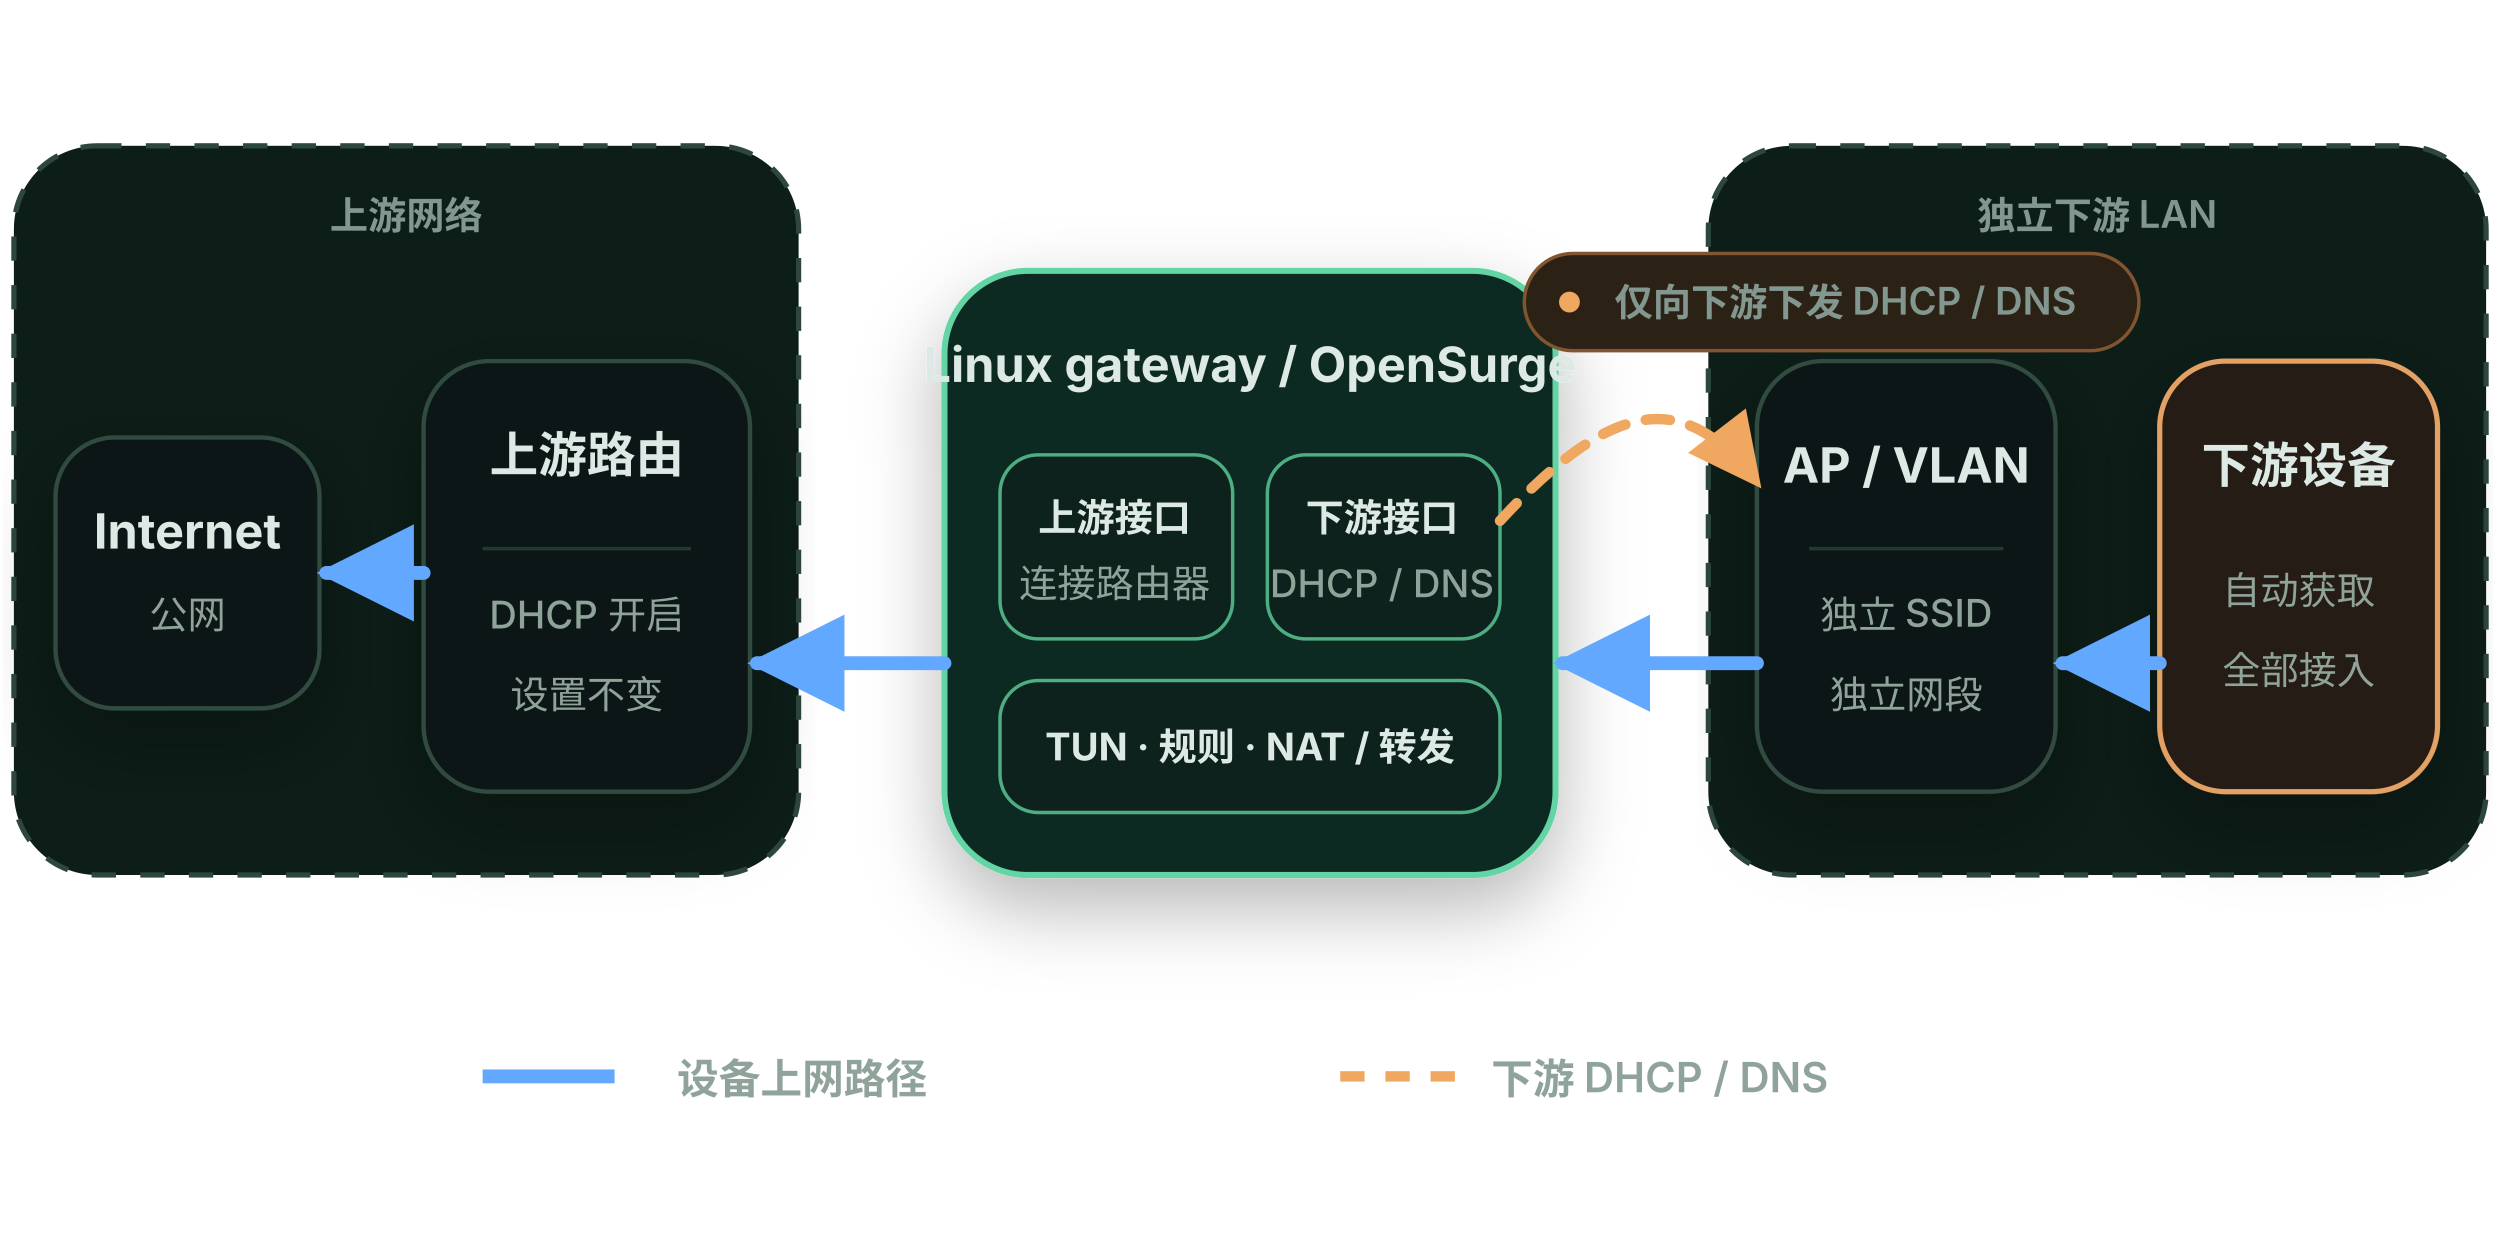
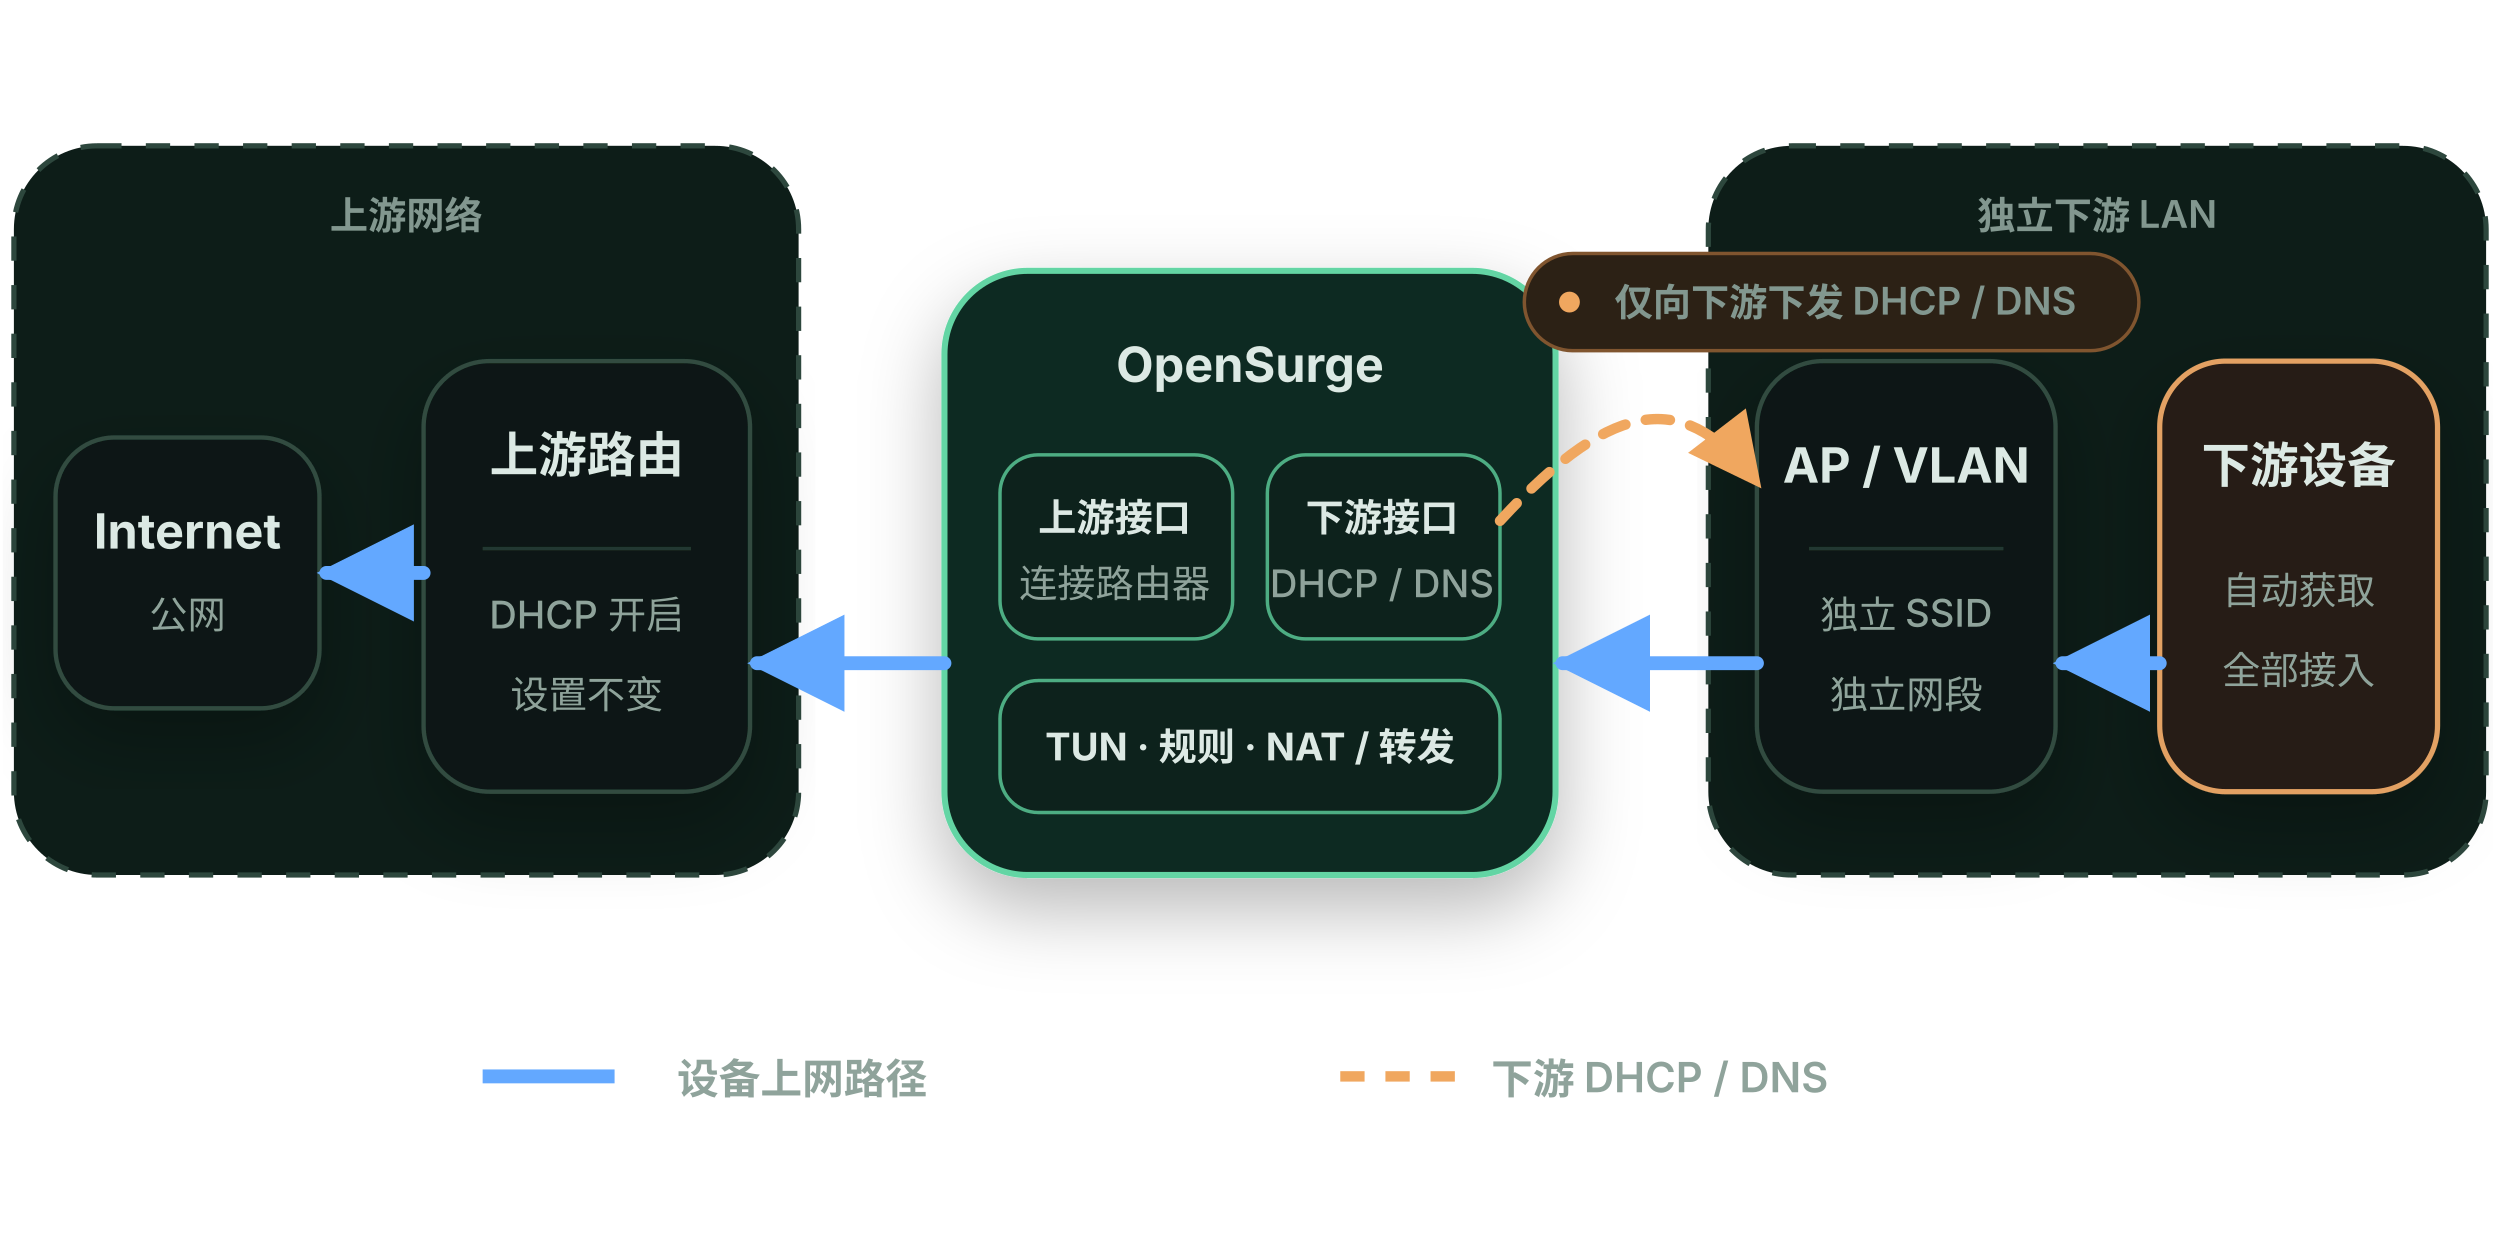
<svg xmlns="http://www.w3.org/2000/svg" viewBox="0 0 720 360">
  <defs>
    <filter id="shadow" x="-20%" y="-20%" width="140%" height="150%">
      <feDropShadow dx="0" dy="9" stdDeviation="11" flood-color="#000" flood-opacity=".28" />
    </filter>
    <marker id="traffic" viewBox="0 0 10 10" refX="9" refY="5" markerWidth="7" markerHeight="7" orient="auto">
      <path d="M0 0 10 5 0 10Z" fill="#63a8ff" />
    </marker>
    <marker id="service" viewBox="0 0 10 10" refX="9" refY="5" markerWidth="7" markerHeight="7" orient="auto">
      <path d="M0 0 10 5 0 10Z" fill="#f0a75f" />
    </marker>
    <style>
      text{font-family:-apple-system,BlinkMacSystemFont,"Segoe UI","PingFang SC",sans-serif;text-anchor:middle;fill:#dce9e4}
      .title{font-size:14px;font-weight:700}.small{font-size:11px;font-weight:500;fill:#8fa39b}.micro{font-size:11px;font-weight:600;fill:#82978f}.module{font-size:11px;font-weight:650}.legend{font-size:12px;font-weight:600;fill:#8fa39b}
    </style>
  </defs>
  <rect x="4" y="42" width="226" height="210" rx="24" fill="#0d1d18" stroke="#2d473d" stroke-width="1.5" stroke-dasharray="7 7" />
  <text class="micro" x="117" y="66">上游网络</text>
  <rect x="492" y="42" width="224" height="210" rx="24" fill="#0d1d18" stroke="#2d473d" stroke-width="1.5" stroke-dasharray="7 7" />
  <text class="micro" x="604" y="66">独立下游 LAN</text>
  <g filter="url(#shadow)">
    <rect x="16" y="126" width="76" height="78" rx="17" fill="#0a1713" stroke="#304b40" stroke-width="1.25" />
    <text class="title" x="54" y="158">Internet</text>
    <text class="small" x="54" y="181">公网</text>
  </g>
  <g filter="url(#shadow)">
    <rect x="122" y="104" width="94" height="124" rx="19" fill="#0a1713" stroke="#304b40" stroke-width="1.25" />
    <text class="title" x="169" y="136">上游路由</text>
    <path d="M139 158h60" stroke="#223930" />
    <text class="small" x="169" y="181">DHCP 开启</text>
    <text class="small" x="169" y="204">设置不变</text>
  </g>
  <g filter="url(#shadow)">
    <rect x="272" y="78" width="176" height="174" rx="24" fill="#102a21" stroke="#63d5a4" stroke-width="1.75" />
-     <text class="title" x="360" y="110">Linux gateway / OpenSurge</text>
+     <text class="title" x="360" y="110">OpenSurge</text>
    <rect x="288" y="131" width="67" height="53" rx="11" fill="#0d201a" stroke="#4dad83" stroke-width="1" />
    <text class="module" x="321" y="153">上游接口</text>
    <text class="small" x="321" y="172">连接路由器</text>
    <rect x="365" y="131" width="67" height="53" rx="11" fill="#0d201a" stroke="#4dad83" stroke-width="1" />
    <text class="module" x="398" y="153">下游接口</text>
    <text class="small" x="398" y="172">DHCP / DNS</text>
    <rect x="288" y="196" width="144" height="38" rx="11" fill="#0d201a" stroke="#4dad83" stroke-width="1" />
    <text class="module" x="360" y="219">TUN · 规则 · NAT / 转发</text>
  </g>
  <g filter="url(#shadow)">
    <rect x="506" y="104" width="86" height="124" rx="19" fill="#0a1713" stroke="#304b40" stroke-width="1.25" />
    <text class="title" x="549" y="139">AP / VLAN</text>
    <path d="M521 158h56" stroke="#223930" />
    <text class="small" x="549" y="181">独立 SSID</text>
    <text class="small" x="549" y="204">独立网段</text>
  </g>
  <g filter="url(#shadow)">
    <rect x="622" y="104" width="80" height="124" rx="19" fill="#251b12" stroke="#e3a163" stroke-width="1.5" />
    <text class="title" x="662" y="139">下游设备</text>
    <text class="small" x="662" y="174">自动获取</text>
    <text class="small" x="662" y="197">全部接入</text>
  </g>
  <path d="M622 191H594" fill="none" stroke="#63a8ff" stroke-width="4" stroke-linecap="round" marker-end="url(#traffic)" />
  <path d="M506 191H450" fill="none" stroke="#63a8ff" stroke-width="4" stroke-linecap="round" marker-end="url(#traffic)" />
  <path d="M272 191H218" fill="none" stroke="#63a8ff" stroke-width="4" stroke-linecap="round" marker-end="url(#traffic)" />
  <path d="M122 165H94" fill="none" stroke="#63a8ff" stroke-width="4" stroke-linecap="round" marker-end="url(#traffic)" />
  <path d="M432 150C466 113 486 113 506 139" fill="none" stroke="#f0a75f" stroke-width="3" stroke-dasharray="7 6" stroke-linecap="round" marker-end="url(#service)" />
  <g>
    <rect x="439" y="73" width="177" height="28" rx="14" fill="#2c2115" stroke="#80552f" />
    <circle cx="452" cy="87" r="3" fill="#f0a75f" />
    <text class="micro" x="465" y="91" style="text-anchor:start">仅向下游下发 DHCP / DNS</text>
  </g>
  <g transform="translate(139 310)">
    <path d="M0 0h38" stroke="#63a8ff" stroke-width="4" />
    <text class="legend" x="92" y="5">设备上网路径</text>
  </g>
  <g transform="translate(386 310)">
    <path d="M0 0h38" stroke="#f0a75f" stroke-width="3" stroke-dasharray="7 6" />
    <text class="legend" x="92" y="5">下游 DHCP / DNS</text>
  </g>
</svg>
